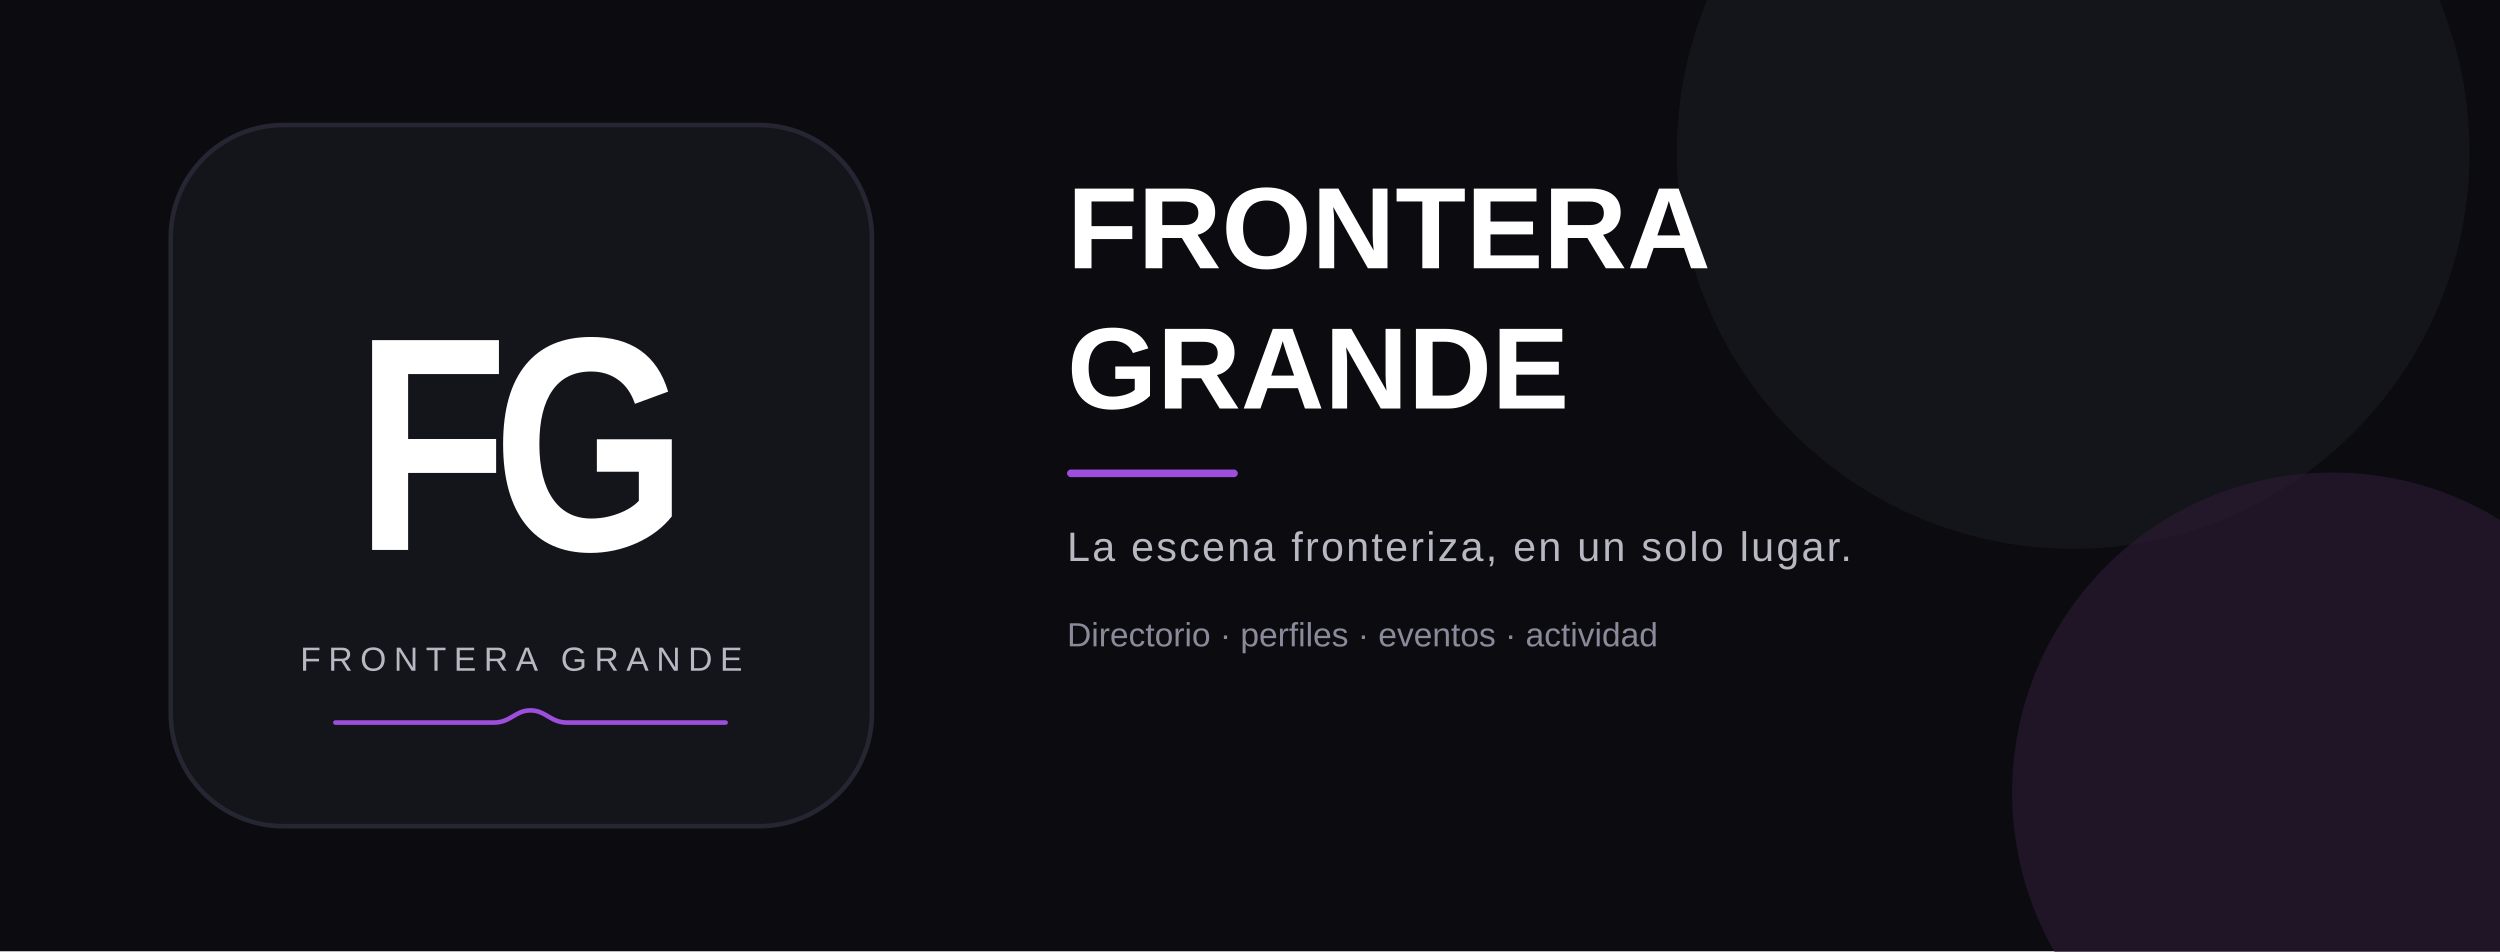
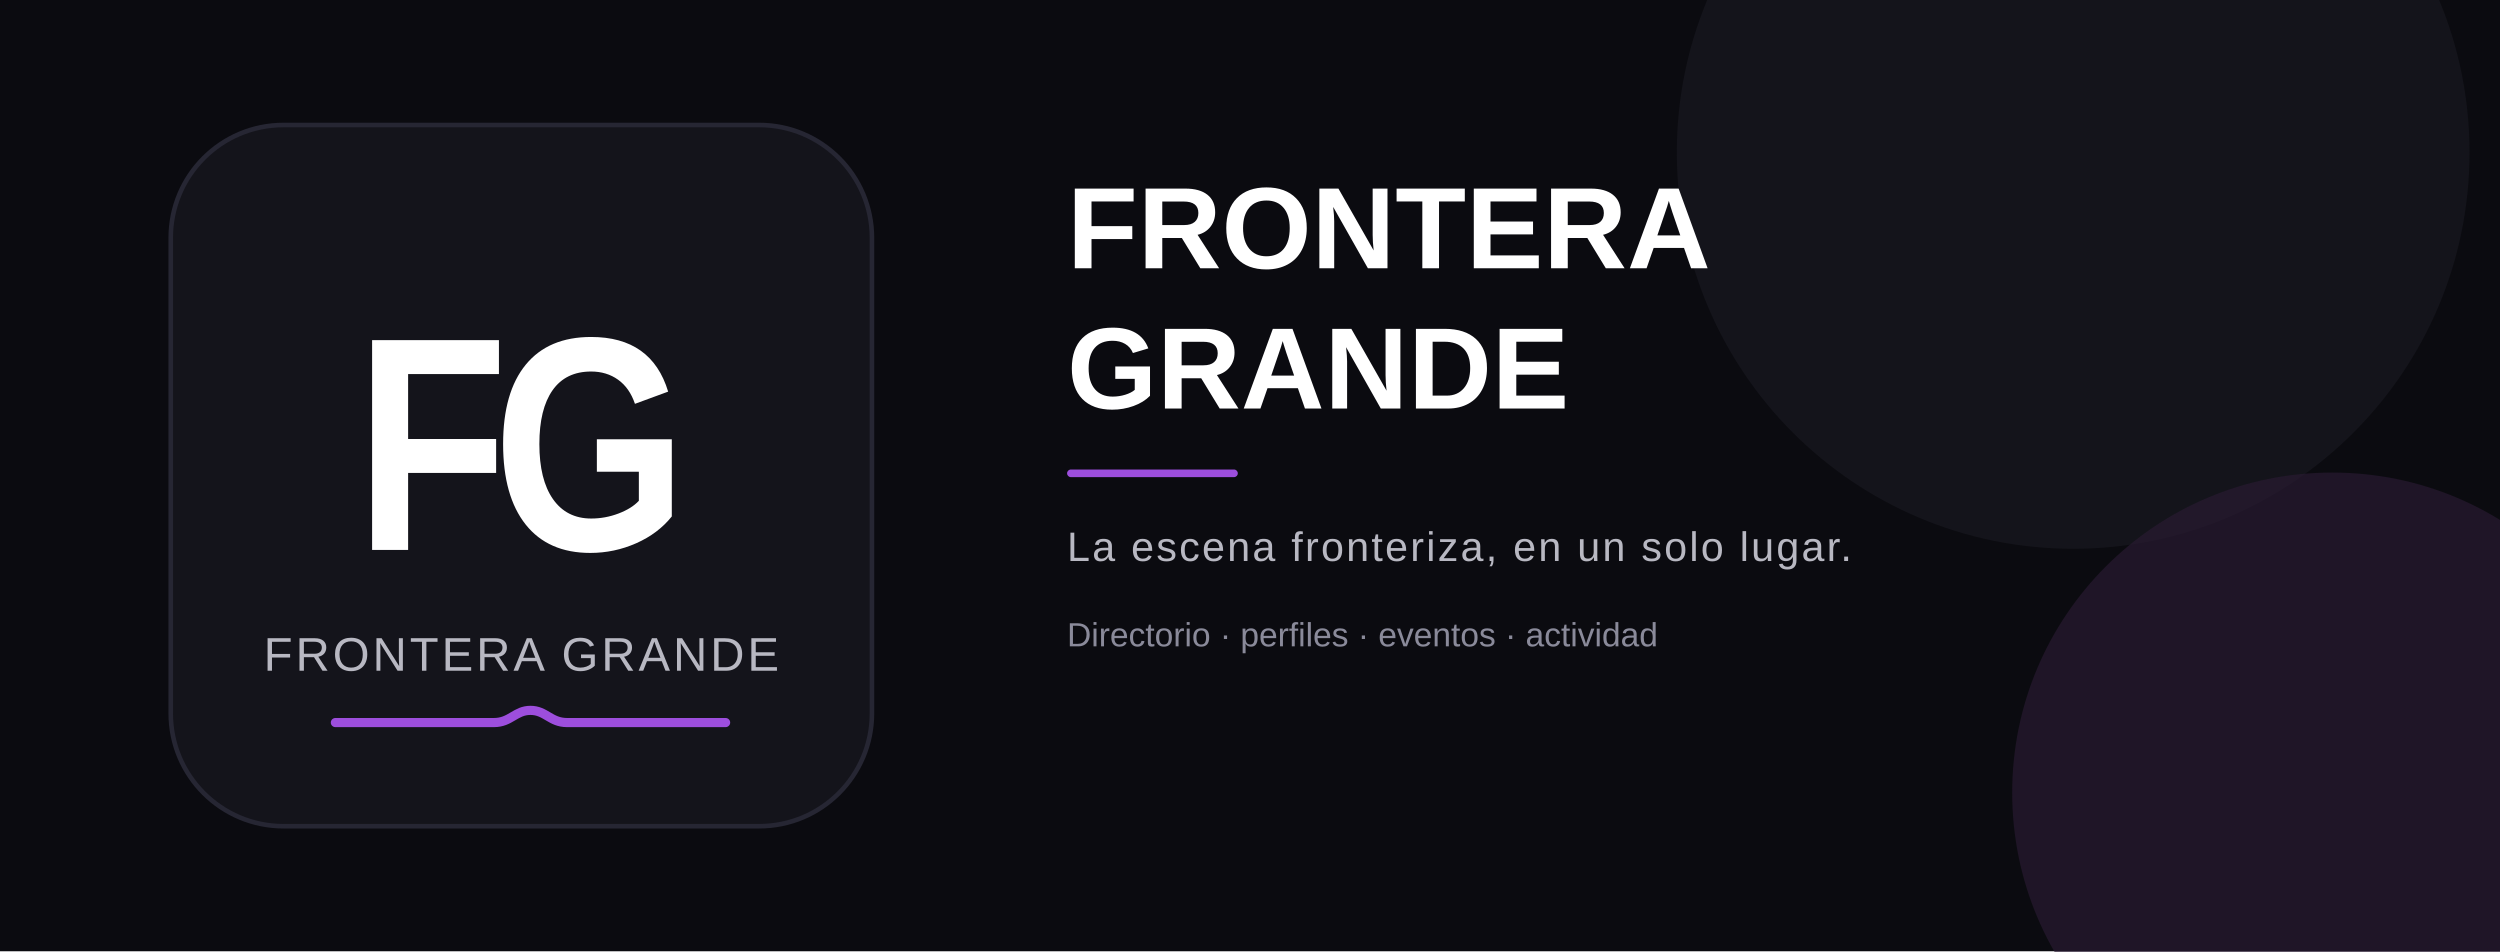
<svg xmlns="http://www.w3.org/2000/svg" viewBox="0 0 1640 624" role="img" aria-labelledby="titulo descripcion">
  <rect width="1640" height="624" fill="#0b0b10" />
  <circle cx="1360" cy="100" r="260" fill="#14141b" />
  <circle cx="1530" cy="520" r="210" fill="#2a1a33" opacity="0.65" />
  <rect x="112" y="82" width="460" height="460" rx="74" fill="#14141b" stroke="#262633" stroke-width="3" />
  <text x="342" y="358" fill="#fff" text-anchor="middle" font-family="'Archivo Black', 'Arial Black', Arial, sans-serif" font-size="164" font-weight="900" letter-spacing="-10" transform="translate(0 -76) scale(1 1.22)">FG</text>
-   <text x="342" y="440" fill="#b8b8c2" text-anchor="middle" font-family="Arial, Helvetica, sans-serif" font-size="22" font-weight="300" letter-spacing="5">FRONTERA GRANDE</text>
-   <path d="M220 474h104c11 0 14-8 24-8s13 8 24 8h104" fill="none" stroke="#9d4edd" stroke-linecap="round" stroke-width="3" />
+   <text x="342" y="440" fill="#b8b8c2" text-anchor="middle" font-family="Arial, Helvetica, sans-serif" font-size="31" font-weight="300" letter-spacing="2">FRONTERA GRANDE</text>
+   <path d="M220 474h104c11 0 14-8 24-8s13 8 24 8h104" fill="none" stroke="#9d4edd" stroke-linecap="round" stroke-width="6" />
  <g transform="translate(700 176)">
    <text fill="#fff" font-family="'Archivo Black', 'Arial Black', Arial, sans-serif" font-size="76" font-weight="900">FRONTERA</text>
    <text y="92" fill="#fff" font-family="'Archivo Black', 'Arial Black', Arial, sans-serif" font-size="76" font-weight="900">GRANDE</text>
    <rect y="132" width="112" height="5" rx="2.5" fill="#9d4edd" />
    <text y="192" fill="#b8b8c2" font-family="Arial, Helvetica, sans-serif" font-size="27" font-weight="300" letter-spacing="1.5">La escena fronteriza, en un solo lugar.</text>
    <text y="248" fill="#8a8a9a" font-family="Arial, Helvetica, sans-serif" font-size="22" font-weight="300">Directorio · perfiles · eventos · actividad</text>
  </g>
</svg>
